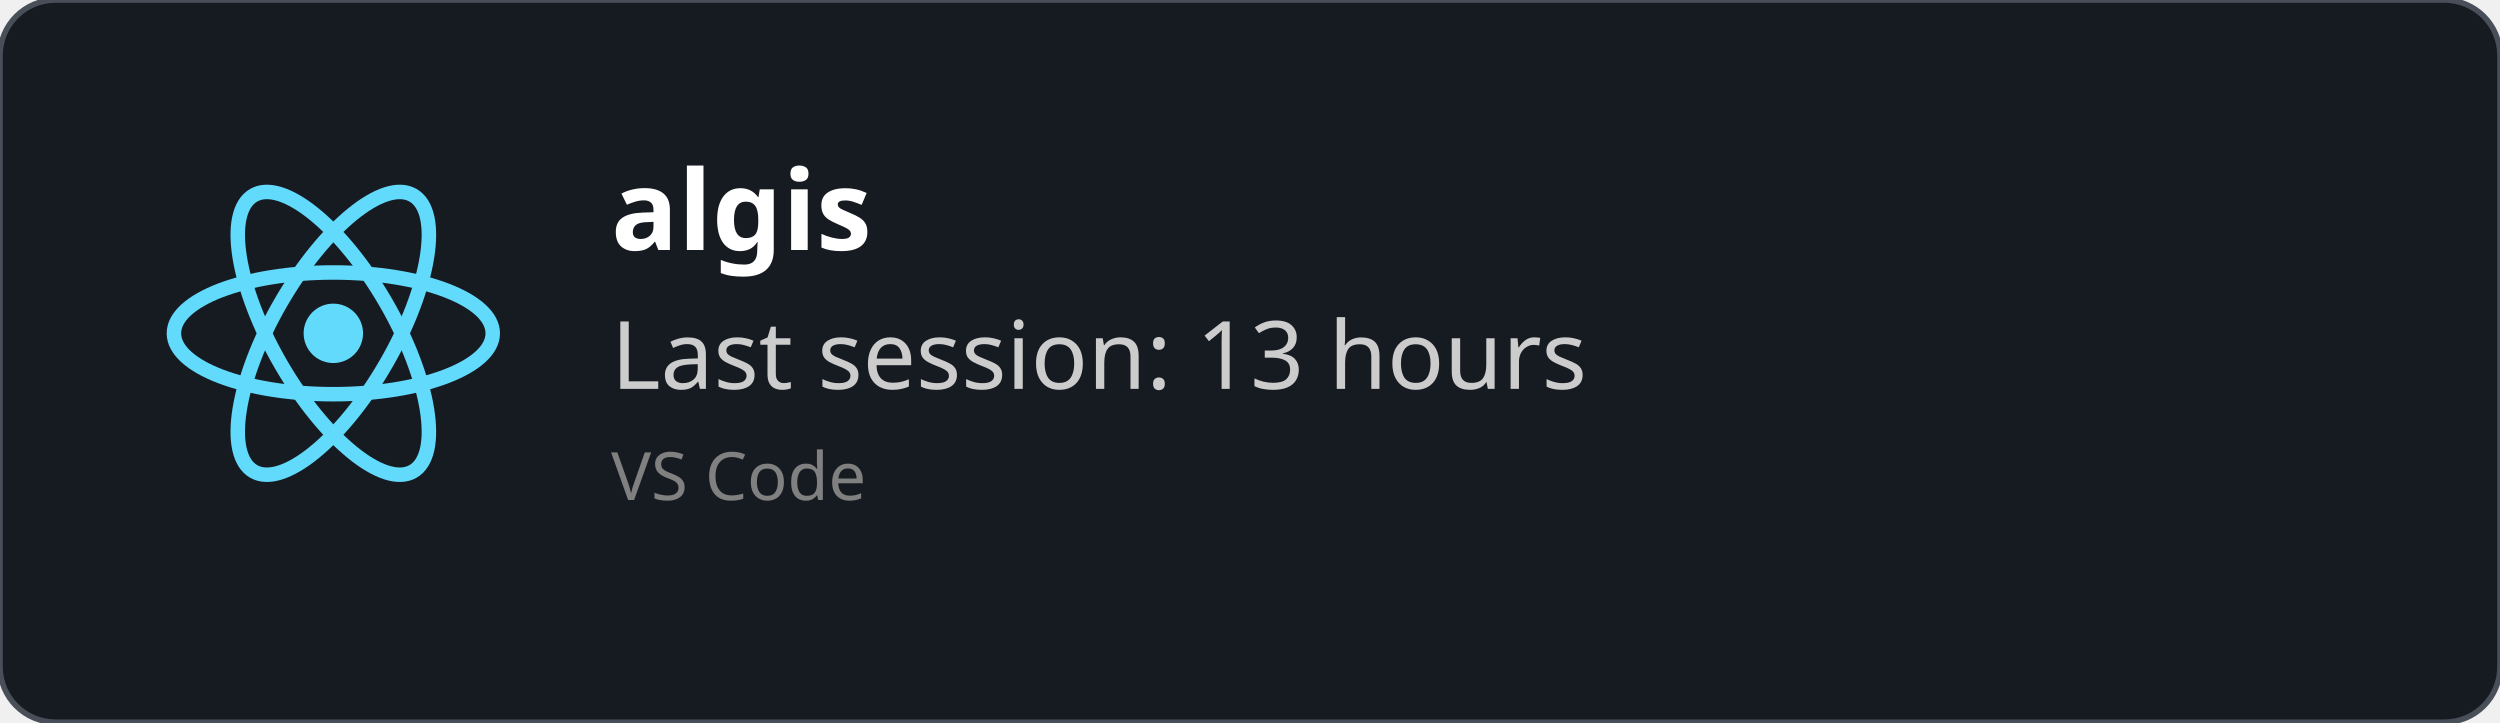
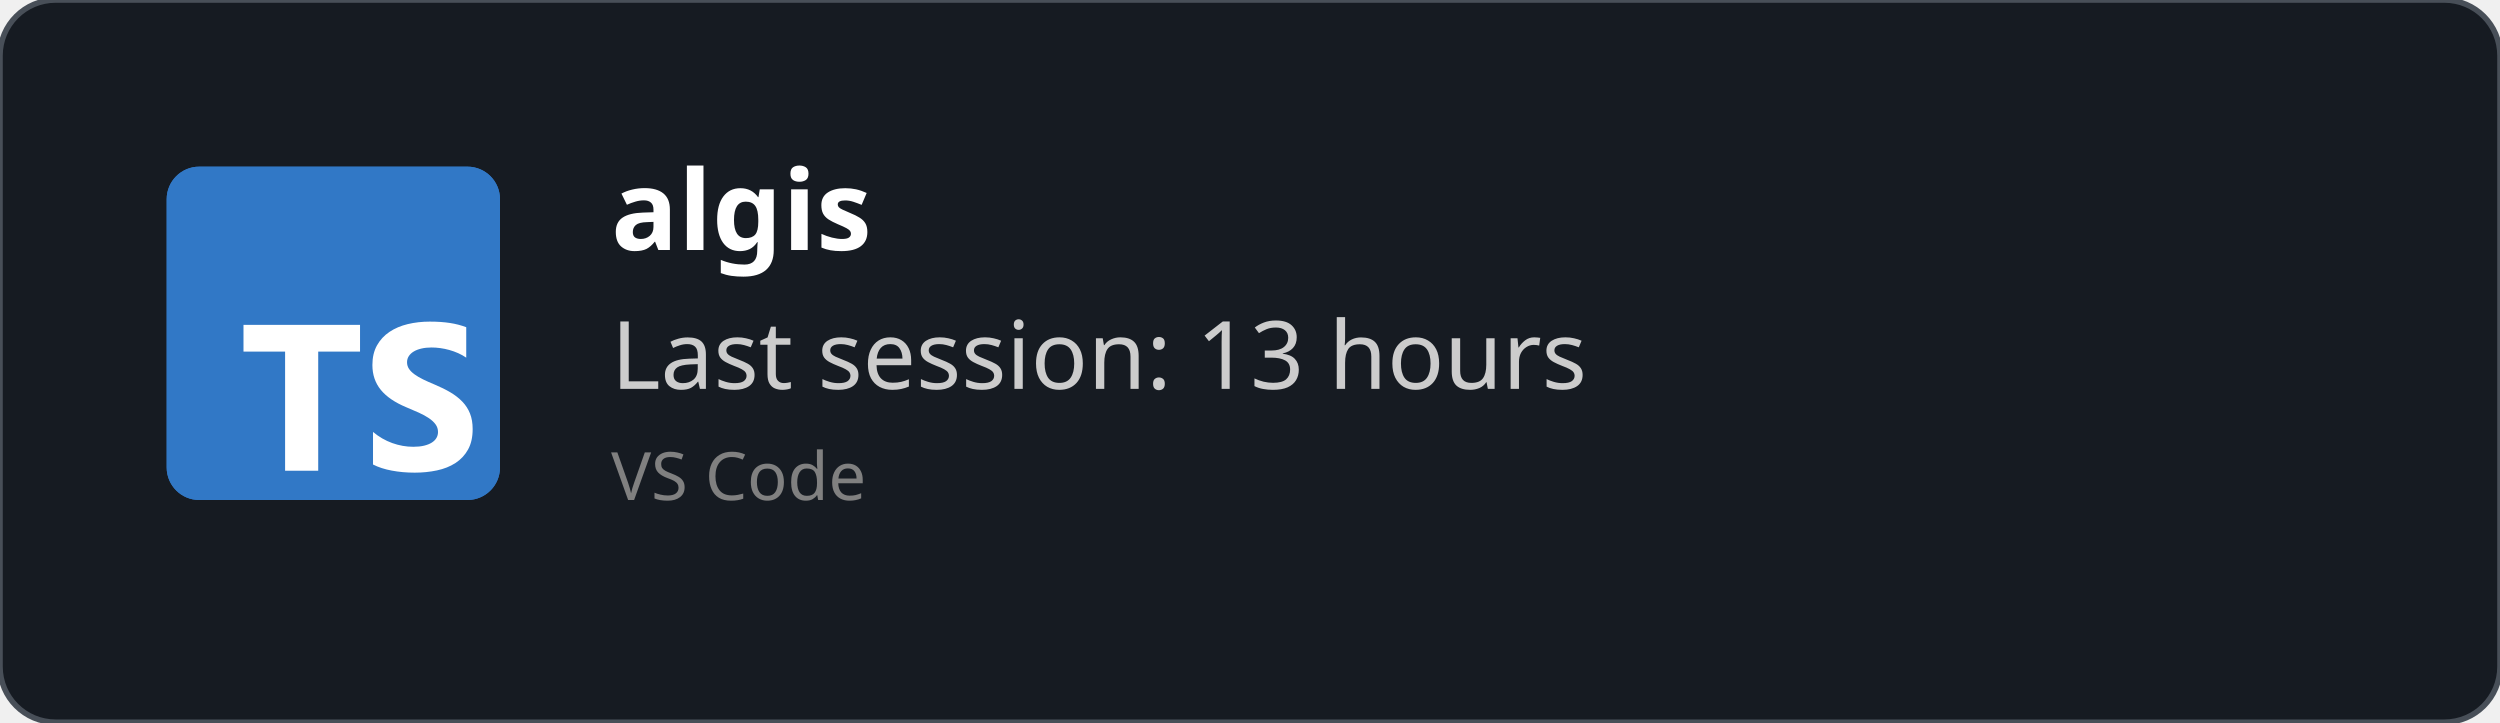
<svg xmlns="http://www.w3.org/2000/svg" width="450" height="130" viewBox="0 0 450 130" fill="none" role="img">
  <style>
    *{
        font-family: 'Segoe UI', Ubuntu, monospace
    }
    </style>
  <defs>
    <clipPath id="horizontalClip" x="20" y="20" width="500" height="200">
      <rect x="90" y="20" width="300" height="50" />
    </clipPath>
  </defs>
  <rect width="450" height="130" fill="rgba(22,27,34)" stroke="#484f58" stroke-width="1" fill-opacity="1" stroke-opacity="1" x="0" y="0" rx="10px" ry="10px">
    </rect>
-   <svg height="60" width="60" x="30" y="30" viewBox="-11.5 -10.232 23 20.463">
-     <circle cx="0" cy="0" r="2.05" fill="#61dafb" />
-     <g stroke="#61dafb" stroke-width="1" fill="none">
-       <ellipse rx="11" ry="4.2" />
-       <ellipse rx="11" ry="4.2" transform="rotate(60)" />
-       <ellipse rx="11" ry="4.2" transform="rotate(120)" />
-     </g>
+   <svg fill="none" height="60" viewBox="0 0 512 512" width="60" x="30" y="30">
+     <rect fill="#3178c6" height="512" rx="50" width="512" />
+     <rect fill="#3178c6" height="512" rx="50" width="512" />
+     <path clip-rule="evenodd" d="m316.939 407.424v50.061c8.138 4.172 17.763 7.3 28.875 9.386s22.823 3.129 35.135 3.129c11.999 0 23.397-1.147 34.196-3.442 10.799-2.294 20.268-6.075 28.406-11.342 8.138-5.266 14.581-12.15 19.328-20.65s7.121-19.007 7.121-31.522c0-9.074-1.356-17.026-4.069-23.857s-6.625-12.906-11.738-18.225c-5.112-5.319-11.242-10.091-18.389-14.315s-15.207-8.213-24.18-11.967c-6.573-2.712-12.468-5.345-17.685-7.9-5.217-2.556-9.651-5.163-13.303-7.822-3.652-2.66-6.469-5.476-8.451-8.448-1.982-2.973-2.974-6.336-2.974-10.091 0-3.441.887-6.544 2.661-9.308s4.278-5.136 7.512-7.118c3.235-1.981 7.199-3.52 11.894-4.615 4.696-1.095 9.912-1.642 15.651-1.642 4.173 0 8.581.313 13.224.938 4.643.626 9.312 1.591 14.008 2.894 4.695 1.304 9.259 2.947 13.694 4.928 4.434 1.982 8.529 4.276 12.285 6.884v-46.776c-7.616-2.92-15.937-5.084-24.962-6.492s-19.381-2.112-31.066-2.112c-11.895 0-23.163 1.278-33.805 3.833s-20.006 6.544-28.093 11.967c-8.086 5.424-14.476 12.333-19.171 20.729-4.695 8.395-7.043 18.433-7.043 30.114 0 14.914 4.304 27.638 12.912 38.172 8.607 10.533 21.675 19.45 39.204 26.751 6.886 2.816 13.303 5.579 19.25 8.291s11.086 5.528 15.415 8.448c4.33 2.92 7.747 6.101 10.252 9.543 2.504 3.441 3.756 7.352 3.756 11.733 0 3.233-.783 6.231-2.348 8.995s-3.939 5.162-7.121 7.196-7.147 3.624-11.894 4.771c-4.748 1.148-10.303 1.721-16.668 1.721-10.851 0-21.597-1.903-32.24-5.71-10.642-3.806-20.502-9.516-29.579-17.13zm-84.159-123.342h64.22v-41.082h-179v41.082h63.906v182.918h50.874z" fill="#fff" fill-rule="evenodd" />
  </svg>
  <text x="110" y="45" font-size="20" clip-path="url(#horizontalClip)" font-weight="bold" font-family="Ubuntu" fill="white">
    algis
    </text>
  <text x="110" y="70" font-size="17px" font-family="Ubuntu" fill="#ccc">
    Last session: 13 hours
    </text>
  <text x="110" y="90" font-size="12px" font-family="Ubuntu" fill="grey">
    VS Code
    </text>
</svg>
